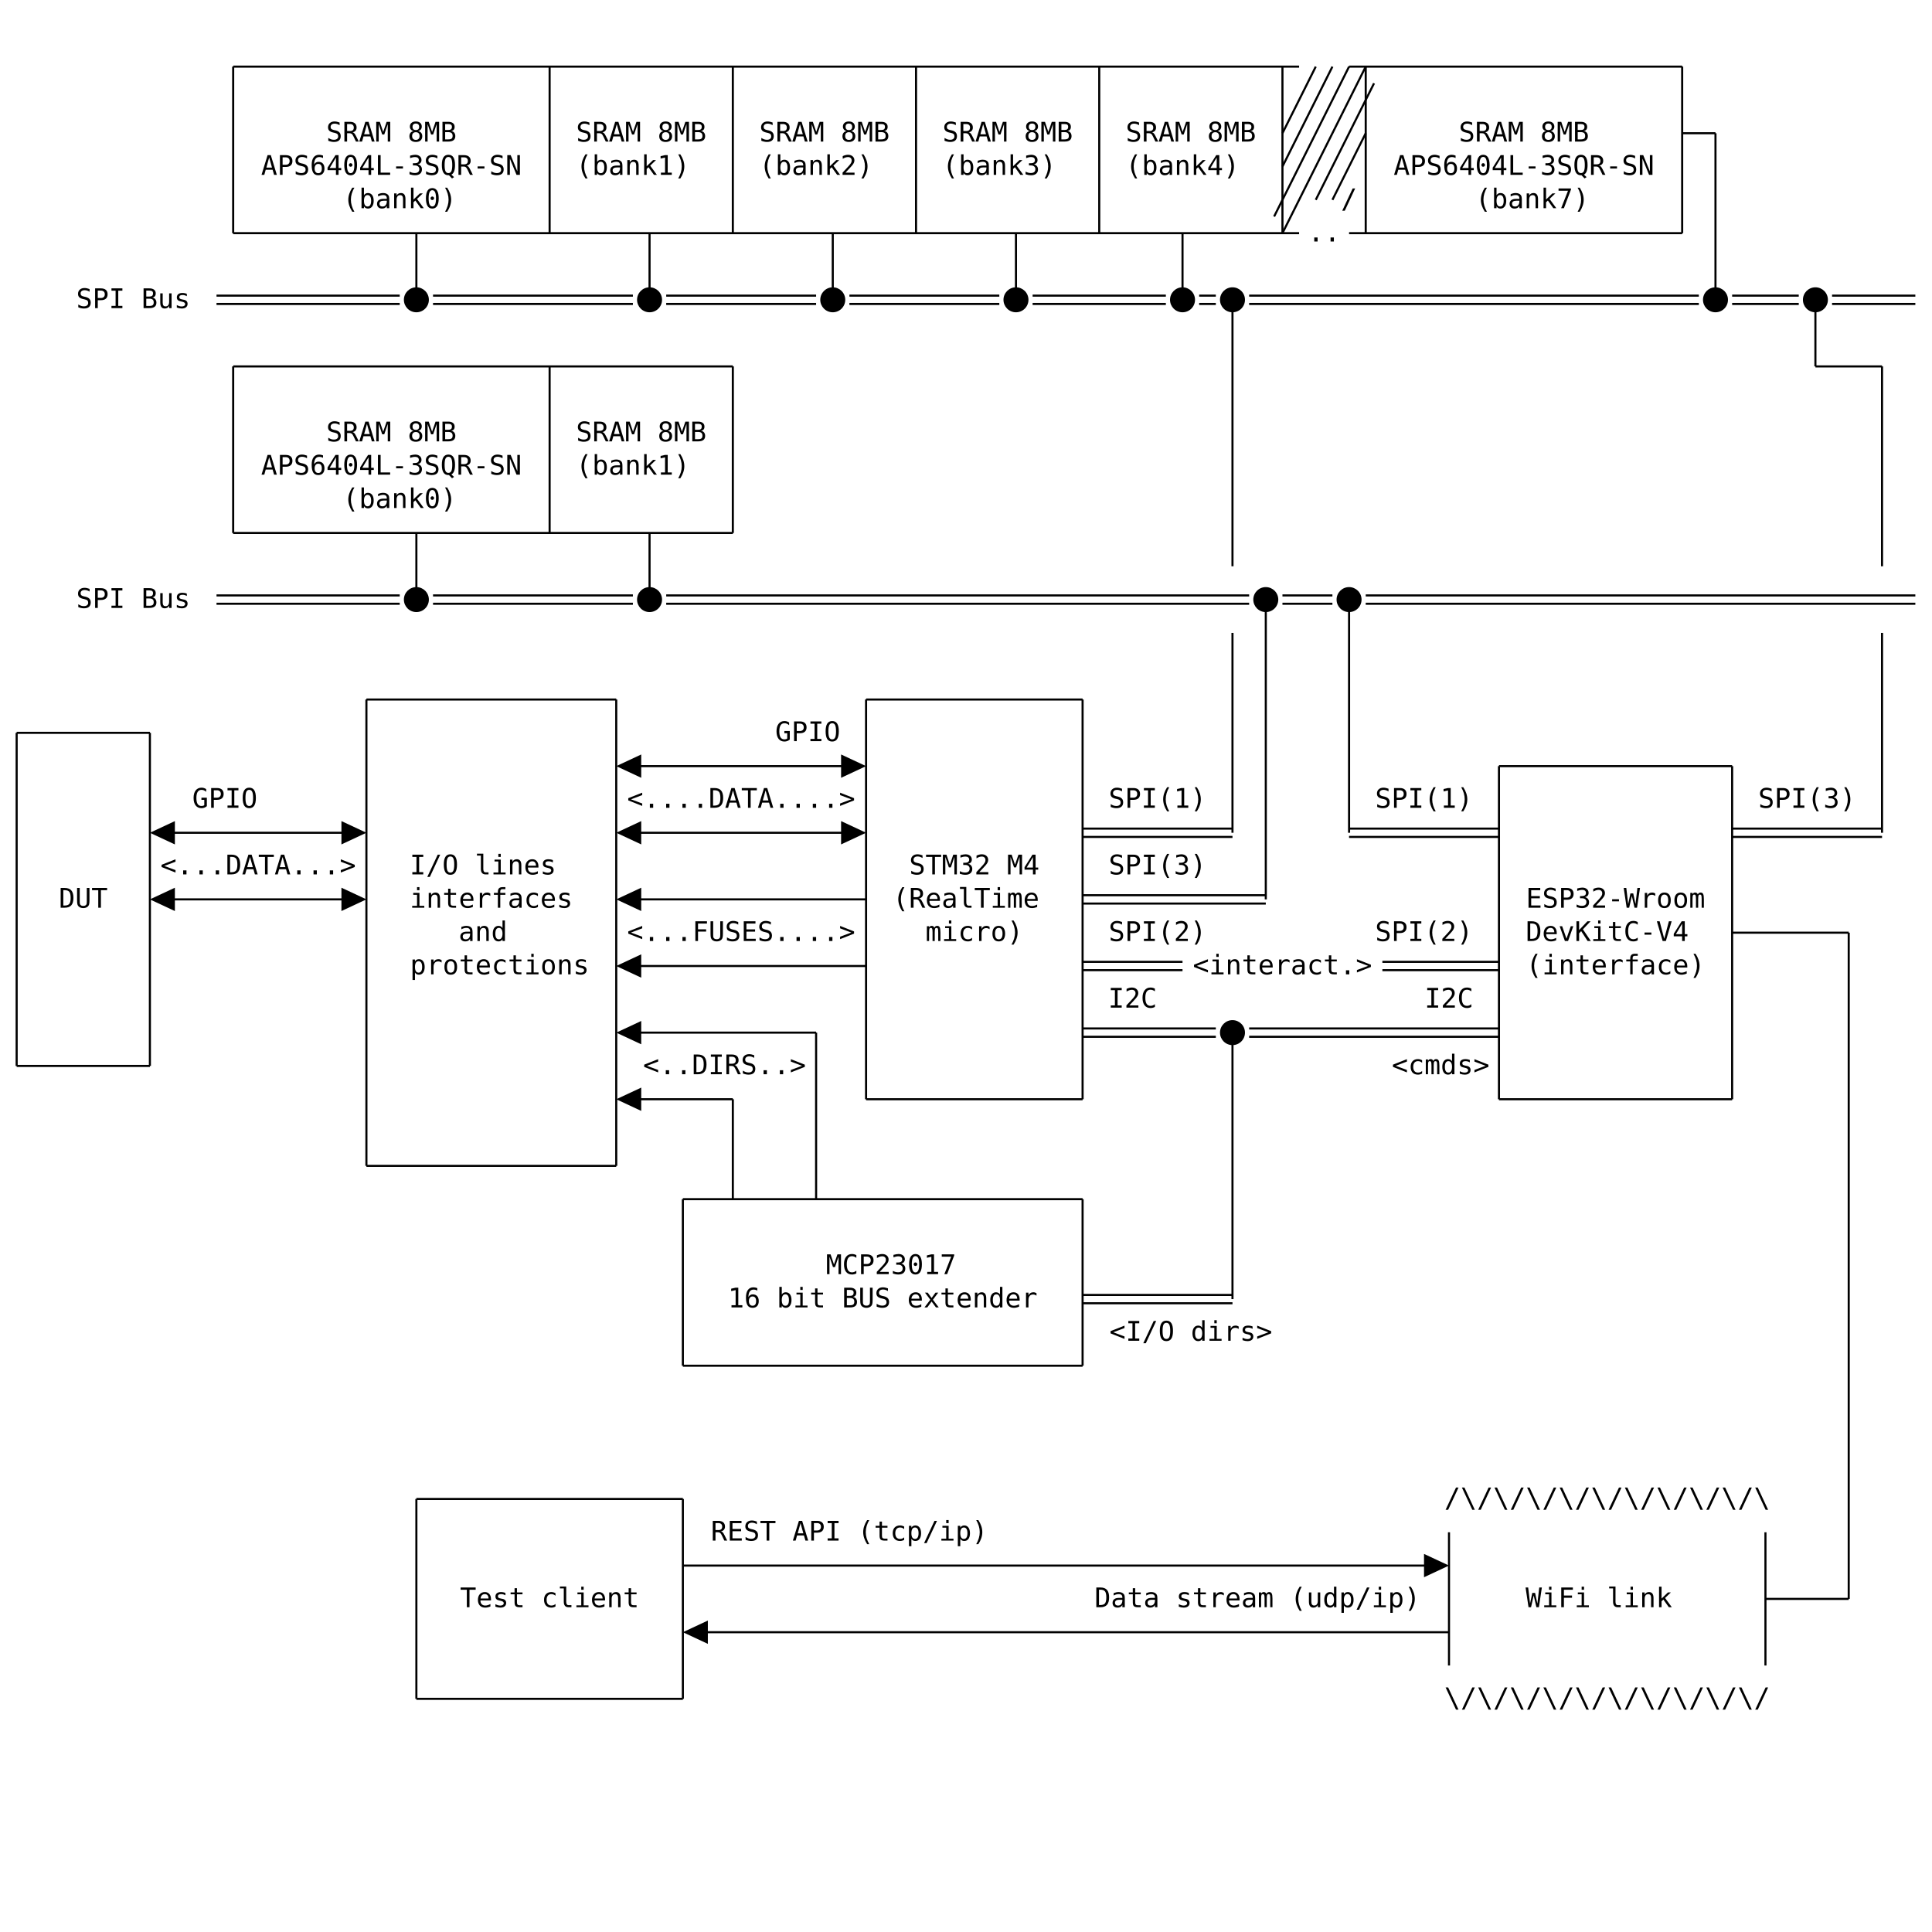
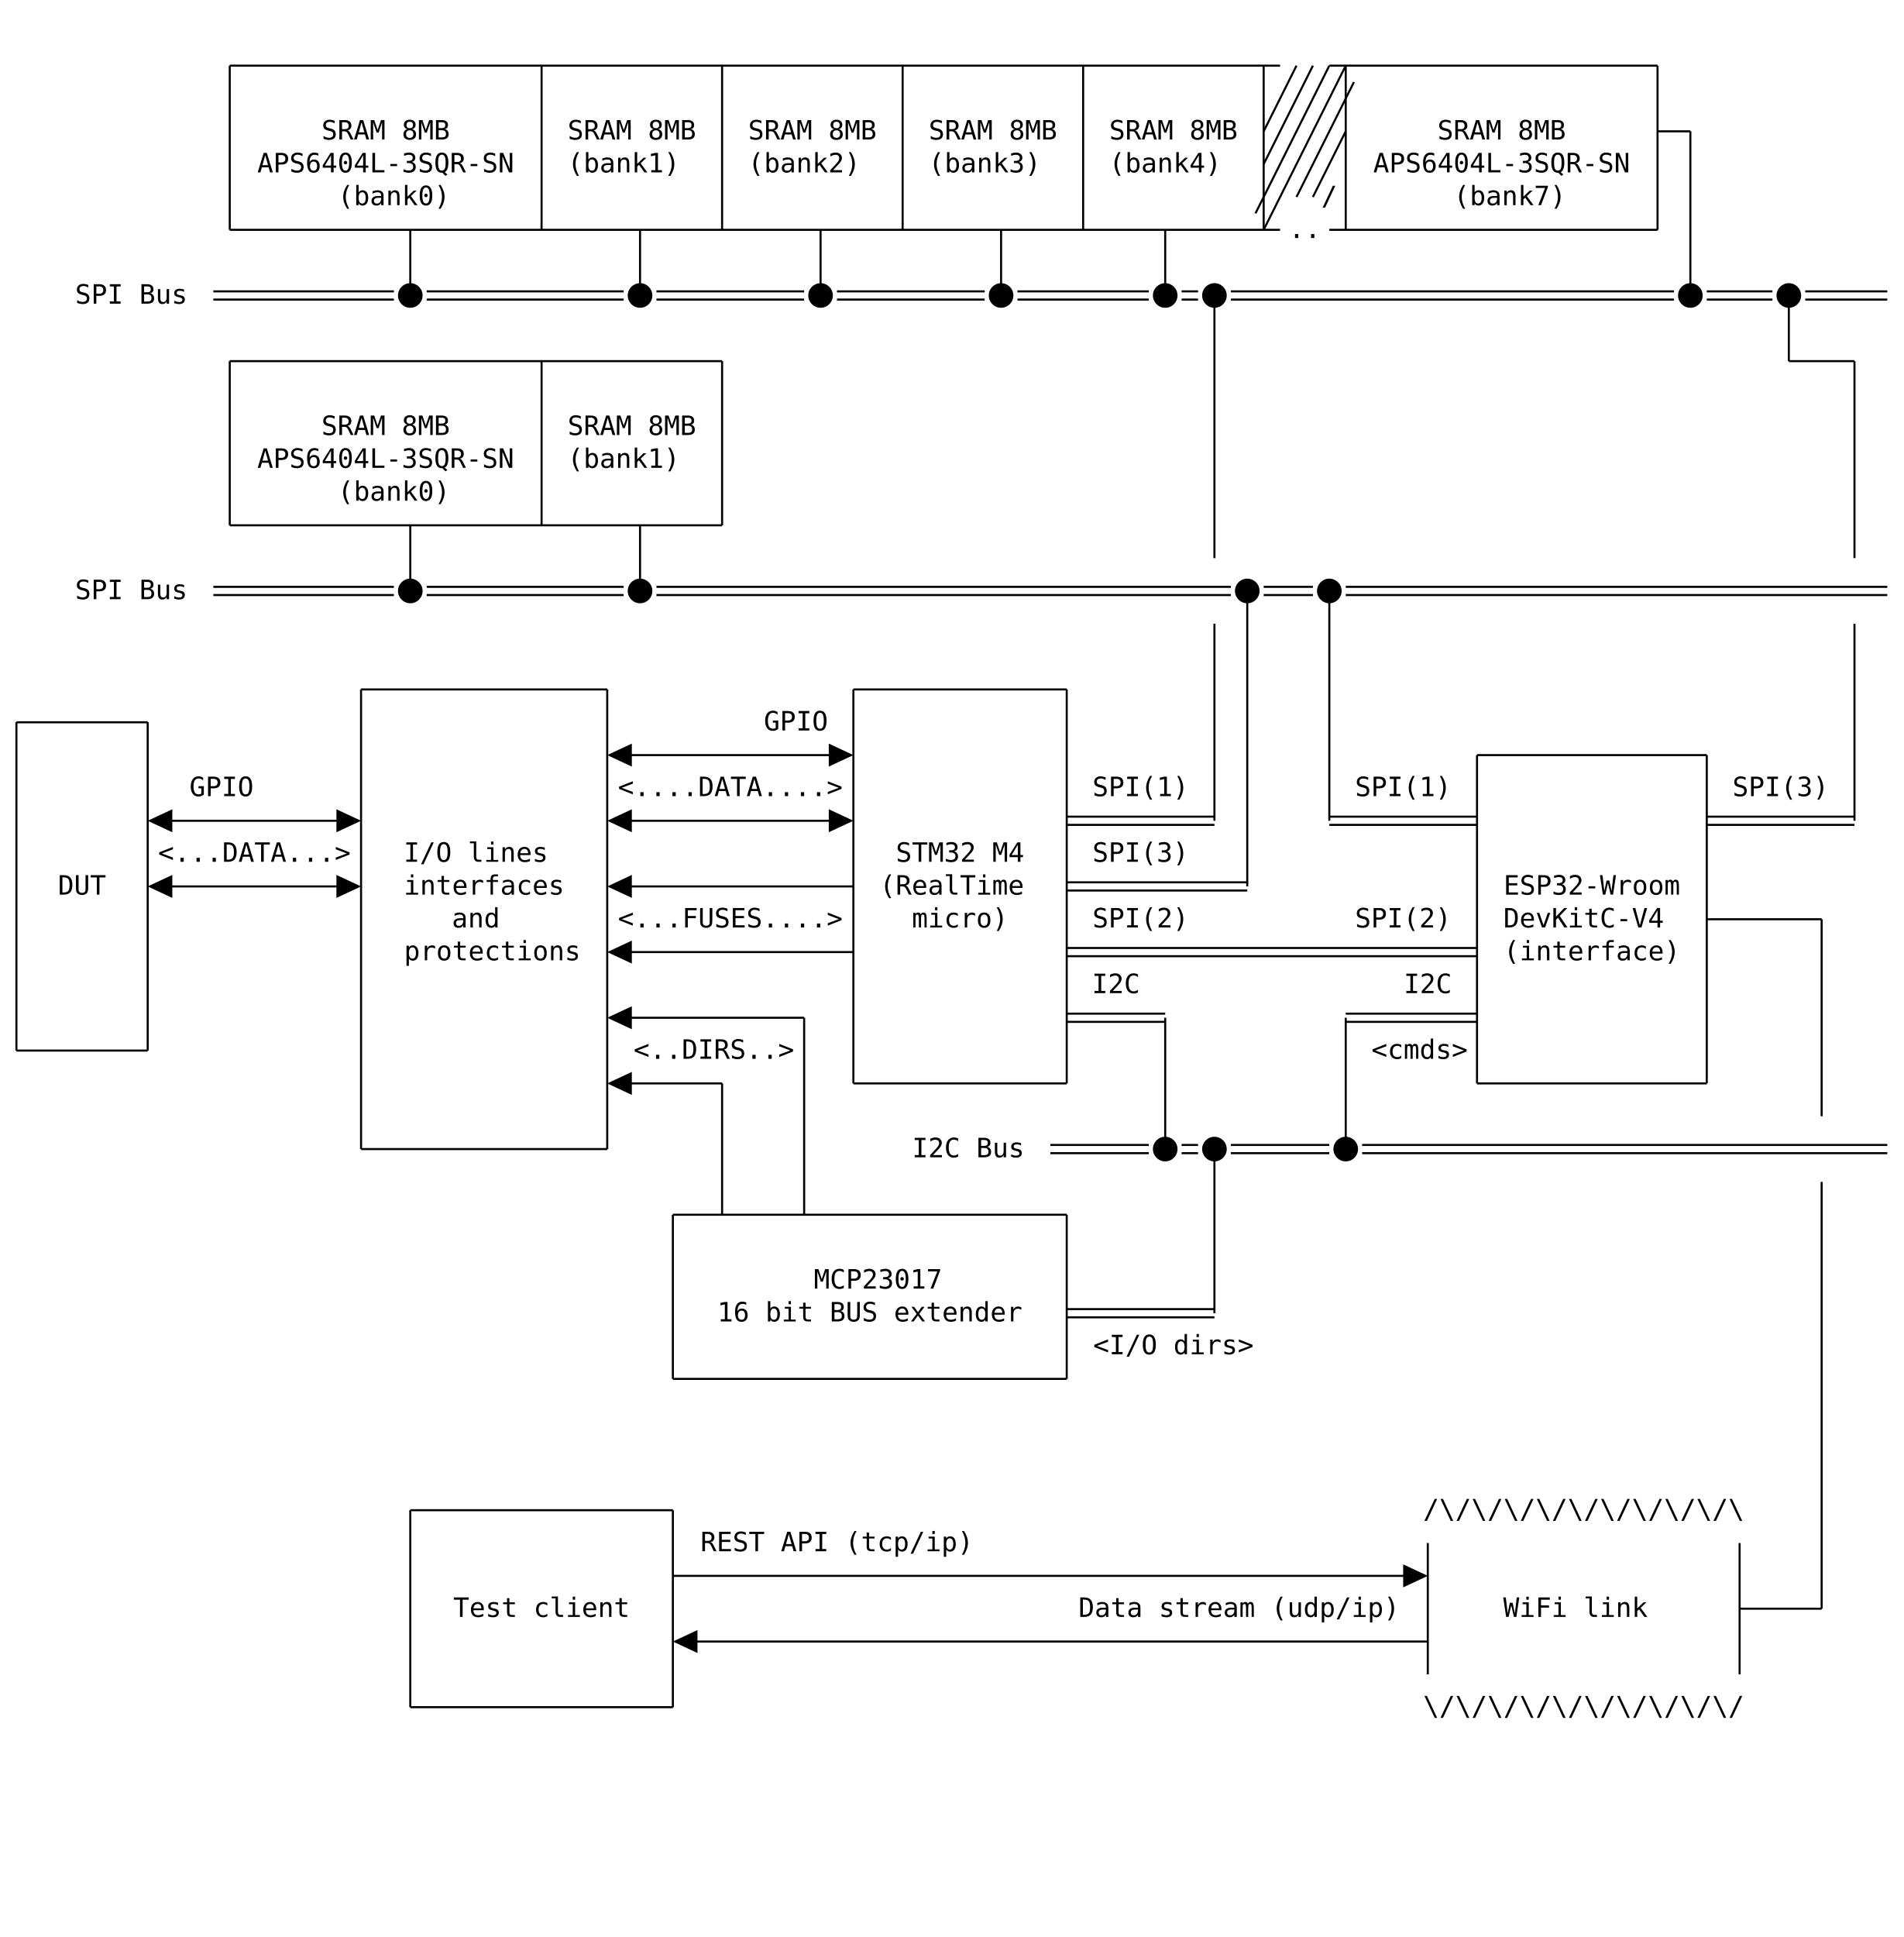
- <svg xmlns="http://www.w3.org/2000/svg" version="1.1" height="928" width="928" viewBox="0 0 928 928" class="diagram" text-anchor="middle" font-family="monospace" font-size="13px">
+ <svg xmlns="http://www.w3.org/2000/svg" version="1.1" height="944" width="928" viewBox="0 0 928 944" class="diagram" text-anchor="middle" font-family="monospace" font-size="13px">
  <path d="M 8,352 L 8,512" fill="none" stroke="black" />
  <path d="M 72,352 L 72,512" fill="none" stroke="black" />
  <path d="M 112,32 L 112,112" fill="none" stroke="black" />
  <path d="M 112,176 L 112,256" fill="none" stroke="black" />
  <path d="M 176,336 L 176,560" fill="none" stroke="black" />
  <path d="M 200,112 L 200,144" fill="none" stroke="black" />
  <path d="M 200,256 L 200,288" fill="none" stroke="black" />
-   <path d="M 200,720 L 200,816" fill="none" stroke="black" />
+   <path d="M 200,736 L 200,832" fill="none" stroke="black" />
  <path d="M 264,32 L 264,112" fill="none" stroke="black" />
  <path d="M 264,176 L 264,256" fill="none" stroke="black" />
  <path d="M 296,336 L 296,560" fill="none" stroke="black" />
  <path d="M 312,112 L 312,144" fill="none" stroke="black" />
  <path d="M 312,256 L 312,288" fill="none" stroke="black" />
-   <path d="M 328,576 L 328,656" fill="none" stroke="black" />
-   <path d="M 328,720 L 328,816" fill="none" stroke="black" />
+   <path d="M 328,592 L 328,672" fill="none" stroke="black" />
+   <path d="M 328,736 L 328,832" fill="none" stroke="black" />
  <path d="M 352,32 L 352,112" fill="none" stroke="black" />
  <path d="M 352,176 L 352,256" fill="none" stroke="black" />
-   <path d="M 352,528 L 352,576" fill="none" stroke="black" />
-   <path d="M 392,496 L 392,576" fill="none" stroke="black" />
+   <path d="M 352,528 L 352,592" fill="none" stroke="black" />
+   <path d="M 392,496 L 392,592" fill="none" stroke="black" />
  <path d="M 400,112 L 400,144" fill="none" stroke="black" />
  <path d="M 416,336 L 416,528" fill="none" stroke="black" />
  <path d="M 440,32 L 440,112" fill="none" stroke="black" />
  <path d="M 488,112 L 488,144" fill="none" stroke="black" />
  <path d="M 520,336 L 520,528" fill="none" stroke="black" />
-   <path d="M 520,576 L 520,656" fill="none" stroke="black" />
+   <path d="M 520,592 L 520,672" fill="none" stroke="black" />
  <path d="M 528,32 L 528,112" fill="none" stroke="black" />
  <path d="M 568,112 L 568,144" fill="none" stroke="black" />
+   <path d="M 568,496 L 568,560" fill="none" stroke="black" />
  <path d="M 592,144 L 592,272" fill="none" stroke="black" />
  <path d="M 592,304 L 592,400" fill="none" stroke="black" />
-   <path d="M 592,496 L 592,624" fill="none" stroke="black" />
+   <path d="M 592,560 L 592,640" fill="none" stroke="black" />
  <path d="M 608,288 L 608,432" fill="none" stroke="black" />
  <path d="M 616,32 L 616,112" fill="none" stroke="black" />
  <path d="M 648,288 L 648,400" fill="none" stroke="black" />
  <path d="M 656,32 L 656,112" fill="none" stroke="black" />
-   <path d="M 696,736 L 696,800" fill="none" stroke="black" />
+   <path d="M 656,496 L 656,560" fill="none" stroke="black" />
+   <path d="M 696,752 L 696,816" fill="none" stroke="black" />
  <path d="M 720,368 L 720,528" fill="none" stroke="black" />
  <path d="M 808,32 L 808,112" fill="none" stroke="black" />
  <path d="M 824,64 L 824,144" fill="none" stroke="black" />
  <path d="M 832,368 L 832,528" fill="none" stroke="black" />
-   <path d="M 848,736 L 848,800" fill="none" stroke="black" />
+   <path d="M 848,752 L 848,816" fill="none" stroke="black" />
  <path d="M 872,144 L 872,176" fill="none" stroke="black" />
-   <path d="M 888,448 L 888,768" fill="none" stroke="black" />
+   <path d="M 888,448 L 888,544" fill="none" stroke="black" />
+   <path d="M 888,576 L 888,784" fill="none" stroke="black" />
  <path d="M 904,176 L 904,272" fill="none" stroke="black" />
  <path d="M 904,304 L 904,400" fill="none" stroke="black" />
  <path d="M 112,32 L 624,32" fill="none" stroke="black" />
  <path d="M 648,32 L 808,32" fill="none" stroke="black" />
  <path d="M 808,64 L 824,64" fill="none" stroke="black" />
  <path d="M 112,112 L 624,112" fill="none" stroke="black" />
  <path d="M 648,112 L 808,112" fill="none" stroke="black" />
  <path d="M 104,142 L 192,142" fill="none" stroke="black" />
  <path d="M 104,146 L 192,146" fill="none" stroke="black" />
  <path d="M 208,142 L 304,142" fill="none" stroke="black" />
  <path d="M 208,146 L 304,146" fill="none" stroke="black" />
  <path d="M 320,142 L 392,142" fill="none" stroke="black" />
  <path d="M 320,146 L 392,146" fill="none" stroke="black" />
  <path d="M 408,142 L 480,142" fill="none" stroke="black" />
  <path d="M 408,146 L 480,146" fill="none" stroke="black" />
  <path d="M 496,142 L 560,142" fill="none" stroke="black" />
  <path d="M 496,146 L 560,146" fill="none" stroke="black" />
  <path d="M 576,142 L 584,142" fill="none" stroke="black" />
  <path d="M 576,146 L 584,146" fill="none" stroke="black" />
  <path d="M 600,142 L 816,142" fill="none" stroke="black" />
  <path d="M 600,146 L 816,146" fill="none" stroke="black" />
  <path d="M 832,142 L 864,142" fill="none" stroke="black" />
  <path d="M 832,146 L 864,146" fill="none" stroke="black" />
  <path d="M 880,142 L 920,142" fill="none" stroke="black" />
  <path d="M 880,146 L 920,146" fill="none" stroke="black" />
  <path d="M 112,176 L 352,176" fill="none" stroke="black" />
  <path d="M 872,176 L 904,176" fill="none" stroke="black" />
  <path d="M 112,256 L 352,256" fill="none" stroke="black" />
  <path d="M 104,286 L 192,286" fill="none" stroke="black" />
  <path d="M 104,290 L 192,290" fill="none" stroke="black" />
  <path d="M 208,286 L 304,286" fill="none" stroke="black" />
  <path d="M 208,290 L 304,290" fill="none" stroke="black" />
  <path d="M 320,286 L 600,286" fill="none" stroke="black" />
  <path d="M 320,290 L 600,290" fill="none" stroke="black" />
  <path d="M 616,286 L 640,286" fill="none" stroke="black" />
  <path d="M 616,290 L 640,290" fill="none" stroke="black" />
  <path d="M 656,286 L 920,286" fill="none" stroke="black" />
  <path d="M 656,290 L 920,290" fill="none" stroke="black" />
  <path d="M 176,336 L 296,336" fill="none" stroke="black" />
  <path d="M 416,336 L 520,336" fill="none" stroke="black" />
  <path d="M 8,352 L 72,352" fill="none" stroke="black" />
  <path d="M 304,368 L 408,368" fill="none" stroke="black" />
  <path d="M 720,368 L 832,368" fill="none" stroke="black" />
  <path d="M 80,400 L 168,400" fill="none" stroke="black" />
  <path d="M 304,400 L 408,400" fill="none" stroke="black" />
  <path d="M 520,398 L 592,398" fill="none" stroke="black" />
  <path d="M 520,402 L 592,402" fill="none" stroke="black" />
  <path d="M 648,398 L 720,398" fill="none" stroke="black" />
  <path d="M 648,402 L 720,402" fill="none" stroke="black" />
  <path d="M 832,398 L 904,398" fill="none" stroke="black" />
  <path d="M 832,402 L 904,402" fill="none" stroke="black" />
  <path d="M 80,432 L 168,432" fill="none" stroke="black" />
  <path d="M 304,432 L 416,432" fill="none" stroke="black" />
  <path d="M 520,430 L 608,430" fill="none" stroke="black" />
  <path d="M 520,434 L 608,434" fill="none" stroke="black" />
  <path d="M 832,448 L 888,448" fill="none" stroke="black" />
  <path d="M 304,464 L 416,464" fill="none" stroke="black" />
-   <path d="M 520,462 L 568,462" fill="none" stroke="black" />
-   <path d="M 520,466 L 568,466" fill="none" stroke="black" />
-   <path d="M 664,462 L 720,462" fill="none" stroke="black" />
-   <path d="M 664,466 L 720,466" fill="none" stroke="black" />
+   <path d="M 520,462 L 720,462" fill="none" stroke="black" />
+   <path d="M 520,466 L 720,466" fill="none" stroke="black" />
  <path d="M 304,496 L 392,496" fill="none" stroke="black" />
-   <path d="M 520,494 L 584,494" fill="none" stroke="black" />
-   <path d="M 520,498 L 584,498" fill="none" stroke="black" />
-   <path d="M 600,494 L 720,494" fill="none" stroke="black" />
-   <path d="M 600,498 L 720,498" fill="none" stroke="black" />
+   <path d="M 520,494 L 568,494" fill="none" stroke="black" />
+   <path d="M 520,498 L 568,498" fill="none" stroke="black" />
+   <path d="M 656,494 L 720,494" fill="none" stroke="black" />
+   <path d="M 656,498 L 720,498" fill="none" stroke="black" />
  <path d="M 8,512 L 72,512" fill="none" stroke="black" />
  <path d="M 304,528 L 352,528" fill="none" stroke="black" />
  <path d="M 416,528 L 520,528" fill="none" stroke="black" />
  <path d="M 720,528 L 832,528" fill="none" stroke="black" />
  <path d="M 176,560 L 296,560" fill="none" stroke="black" />
-   <path d="M 328,576 L 520,576" fill="none" stroke="black" />
-   <path d="M 520,622 L 592,622" fill="none" stroke="black" />
-   <path d="M 520,626 L 592,626" fill="none" stroke="black" />
-   <path d="M 328,656 L 520,656" fill="none" stroke="black" />
-   <path d="M 200,720 L 328,720" fill="none" stroke="black" />
-   <path d="M 328,752 L 688,752" fill="none" stroke="black" />
-   <path d="M 848,768 L 888,768" fill="none" stroke="black" />
-   <path d="M 336,784 L 696,784" fill="none" stroke="black" />
-   <path d="M 200,816 L 328,816" fill="none" stroke="black" />
+   <path d="M 512,558 L 560,558" fill="none" stroke="black" />
+   <path d="M 512,562 L 560,562" fill="none" stroke="black" />
+   <path d="M 576,558 L 584,558" fill="none" stroke="black" />
+   <path d="M 576,562 L 584,562" fill="none" stroke="black" />
+   <path d="M 600,558 L 648,558" fill="none" stroke="black" />
+   <path d="M 600,562 L 648,562" fill="none" stroke="black" />
+   <path d="M 664,558 L 920,558" fill="none" stroke="black" />
+   <path d="M 664,562 L 920,562" fill="none" stroke="black" />
+   <path d="M 328,592 L 520,592" fill="none" stroke="black" />
+   <path d="M 520,638 L 592,638" fill="none" stroke="black" />
+   <path d="M 520,642 L 592,642" fill="none" stroke="black" />
+   <path d="M 328,672 L 520,672" fill="none" stroke="black" />
+   <path d="M 200,736 L 328,736" fill="none" stroke="black" />
+   <path d="M 328,768 L 688,768" fill="none" stroke="black" />
+   <path d="M 848,784 L 888,784" fill="none" stroke="black" />
+   <path d="M 336,800 L 696,800" fill="none" stroke="black" />
+   <path d="M 200,832 L 328,832" fill="none" stroke="black" />
  <path d="M 616,64 L 632,32" fill="none" stroke="black" />
  <path d="M 616,80 L 640,32" fill="none" stroke="black" />
  <path d="M 612,104 L 648,32" fill="none" stroke="black" />
  <path d="M 616,112 L 656,32" fill="none" stroke="black" />
  <path d="M 632,96 L 660,40" fill="none" stroke="black" />
  <path d="M 640,96 L 656,64" fill="none" stroke="black" />
-   <polygon class="arrowhead" points="696,752 684,746.4 684,757.6" fill="black" transform="rotate(0,688,752)" />
+   <polygon class="arrowhead" points="696,768 684,762.4 684,773.6" fill="black" transform="rotate(0,688,768)" />
  <polygon class="arrowhead" points="416,400 404,394.4 404,405.6" fill="black" transform="rotate(0,408,400)" />
  <polygon class="arrowhead" points="416,368 404,362.4 404,373.6" fill="black" transform="rotate(0,408,368)" />
-   <polygon class="arrowhead" points="344,784 332,778.4 332,789.6" fill="black" transform="rotate(180,336,784)" />
+   <polygon class="arrowhead" points="344,800 332,794.4 332,805.6" fill="black" transform="rotate(180,336,800)" />
  <polygon class="arrowhead" points="312,528 300,522.4 300,533.6" fill="black" transform="rotate(180,304,528)" />
  <polygon class="arrowhead" points="312,496 300,490.4 300,501.6" fill="black" transform="rotate(180,304,496)" />
  <polygon class="arrowhead" points="312,464 300,458.4 300,469.6" fill="black" transform="rotate(180,304,464)" />
  <polygon class="arrowhead" points="312,432 300,426.4 300,437.6" fill="black" transform="rotate(180,304,432)" />
  <polygon class="arrowhead" points="312,400 300,394.4 300,405.6" fill="black" transform="rotate(180,304,400)" />
  <polygon class="arrowhead" points="312,368 300,362.4 300,373.6" fill="black" transform="rotate(180,304,368)" />
  <polygon class="arrowhead" points="176,432 164,426.4 164,437.6" fill="black" transform="rotate(0,168,432)" />
  <polygon class="arrowhead" points="176,400 164,394.4 164,405.6" fill="black" transform="rotate(0,168,400)" />
  <polygon class="arrowhead" points="88,432 76,426.4 76,437.6" fill="black" transform="rotate(180,80,432)" />
  <polygon class="arrowhead" points="88,400 76,394.4 76,405.6" fill="black" transform="rotate(180,80,400)" />
  <circle cx="200" cy="144" r="6" class="closeddot" fill="black" />
  <circle cx="200" cy="288" r="6" class="closeddot" fill="black" />
  <circle cx="312" cy="144" r="6" class="closeddot" fill="black" />
  <circle cx="312" cy="288" r="6" class="closeddot" fill="black" />
  <circle cx="400" cy="144" r="6" class="closeddot" fill="black" />
  <circle cx="488" cy="144" r="6" class="closeddot" fill="black" />
  <circle cx="568" cy="144" r="6" class="closeddot" fill="black" />
+   <circle cx="568" cy="560" r="6" class="closeddot" fill="black" />
  <circle cx="592" cy="144" r="6" class="closeddot" fill="black" />
-   <circle cx="592" cy="496" r="6" class="closeddot" fill="black" />
+   <circle cx="592" cy="560" r="6" class="closeddot" fill="black" />
  <circle cx="608" cy="288" r="6" class="closeddot" fill="black" />
  <circle cx="648" cy="288" r="6" class="closeddot" fill="black" />
+   <circle cx="656" cy="560" r="6" class="closeddot" fill="black" />
  <circle cx="824" cy="144" r="6" class="closeddot" fill="black" />
  <circle cx="872" cy="144" r="6" class="closeddot" fill="black" />
  <g class="text">
    <text x="188" y="68">SRAM 8MB</text>
    <text x="308" y="68">SRAM 8MB</text>
    <text x="396" y="68">SRAM 8MB</text>
    <text x="484" y="68">SRAM 8MB</text>
    <text x="572" y="68">SRAM 8MB</text>
    <text x="732" y="68">SRAM 8MB</text>
    <text x="188" y="84">APS6404L-3SQR-SN</text>
    <text x="304" y="84">(bank1)</text>
    <text x="392" y="84">(bank2)</text>
    <text x="480" y="84">(bank3)</text>
    <text x="568" y="84">(bank4)</text>
    <text x="732" y="84">APS6404L-3SQR-SN</text>
    <text x="192" y="100">(bank0)</text>
    <text x="648" y="100">/</text>
    <text x="736" y="100">(bank7)</text>
    <text x="636" y="116">..</text>
    <text x="64" y="148">SPI Bus</text>
    <text x="188" y="212">SRAM 8MB</text>
    <text x="308" y="212">SRAM 8MB</text>
    <text x="188" y="228">APS6404L-3SQR-SN</text>
    <text x="304" y="228">(bank1)</text>
    <text x="192" y="244">(bank0)</text>
    <text x="64" y="292">SPI Bus</text>
    <text x="388" y="356">GPIO</text>
    <text x="108" y="388">GPIO</text>
    <text x="356" y="388">&lt;....DATA....&gt;</text>
    <text x="556" y="388">SPI(1)</text>
    <text x="684" y="388">SPI(1)</text>
    <text x="868" y="388">SPI(3)</text>
    <text x="124" y="420">&lt;...DATA...&gt;</text>
    <text x="232" y="420">I/O lines</text>
    <text x="468" y="420">STM32 M4</text>
    <text x="556" y="420">SPI(3)</text>
    <text x="40" y="436">DUT</text>
    <text x="236" y="436">interfaces</text>
    <text x="464" y="436">(RealTime</text>
    <text x="776" y="436">ESP32-Wroom</text>
    <text x="232" y="452">and</text>
    <text x="356" y="452">&lt;...FUSES....&gt;</text>
    <text x="468" y="452">micro)</text>
    <text x="556" y="452">SPI(2)</text>
    <text x="684" y="452">SPI(2)</text>
    <text x="772" y="452">DevKitC-V4</text>
    <text x="240" y="468">protections</text>
-     <text x="616" y="468">&lt;interact.&gt;</text>
    <text x="776" y="468">(interface)</text>
    <text x="544" y="484">I2C</text>
    <text x="696" y="484">I2C</text>
    <text x="348" y="516">&lt;..DIRS..&gt;</text>
    <text x="692" y="516">&lt;cmds&gt;</text>
-     <text x="428" y="612">MCP23017</text>
-     <text x="424" y="628">16 bit BUS extender</text>
-     <text x="572" y="644">&lt;I/O dirs&gt;</text>
-     <text x="772" y="724">/\/\/\/\/\/\/\/\/\/\</text>
-     <text x="408" y="740">REST API (tcp/ip)</text>
-     <text x="264" y="772">Test client</text>
-     <text x="604" y="772">Data stream (udp/ip)</text>
-     <text x="768" y="772">WiFi link</text>
-     <text x="772" y="820">\/\/\/\/\/\/\/\/\/\/</text>
+     <text x="472" y="564">I2C Bus</text>
+     <text x="428" y="628">MCP23017</text>
+     <text x="424" y="644">16 bit BUS extender</text>
+     <text x="572" y="660">&lt;I/O dirs&gt;</text>
+     <text x="772" y="740">/\/\/\/\/\/\/\/\/\/\</text>
+     <text x="408" y="756">REST API (tcp/ip)</text>
+     <text x="264" y="788">Test client</text>
+     <text x="604" y="788">Data stream (udp/ip)</text>
+     <text x="768" y="788">WiFi link</text>
+     <text x="772" y="836">\/\/\/\/\/\/\/\/\/\/</text>
  </g>
</svg>
